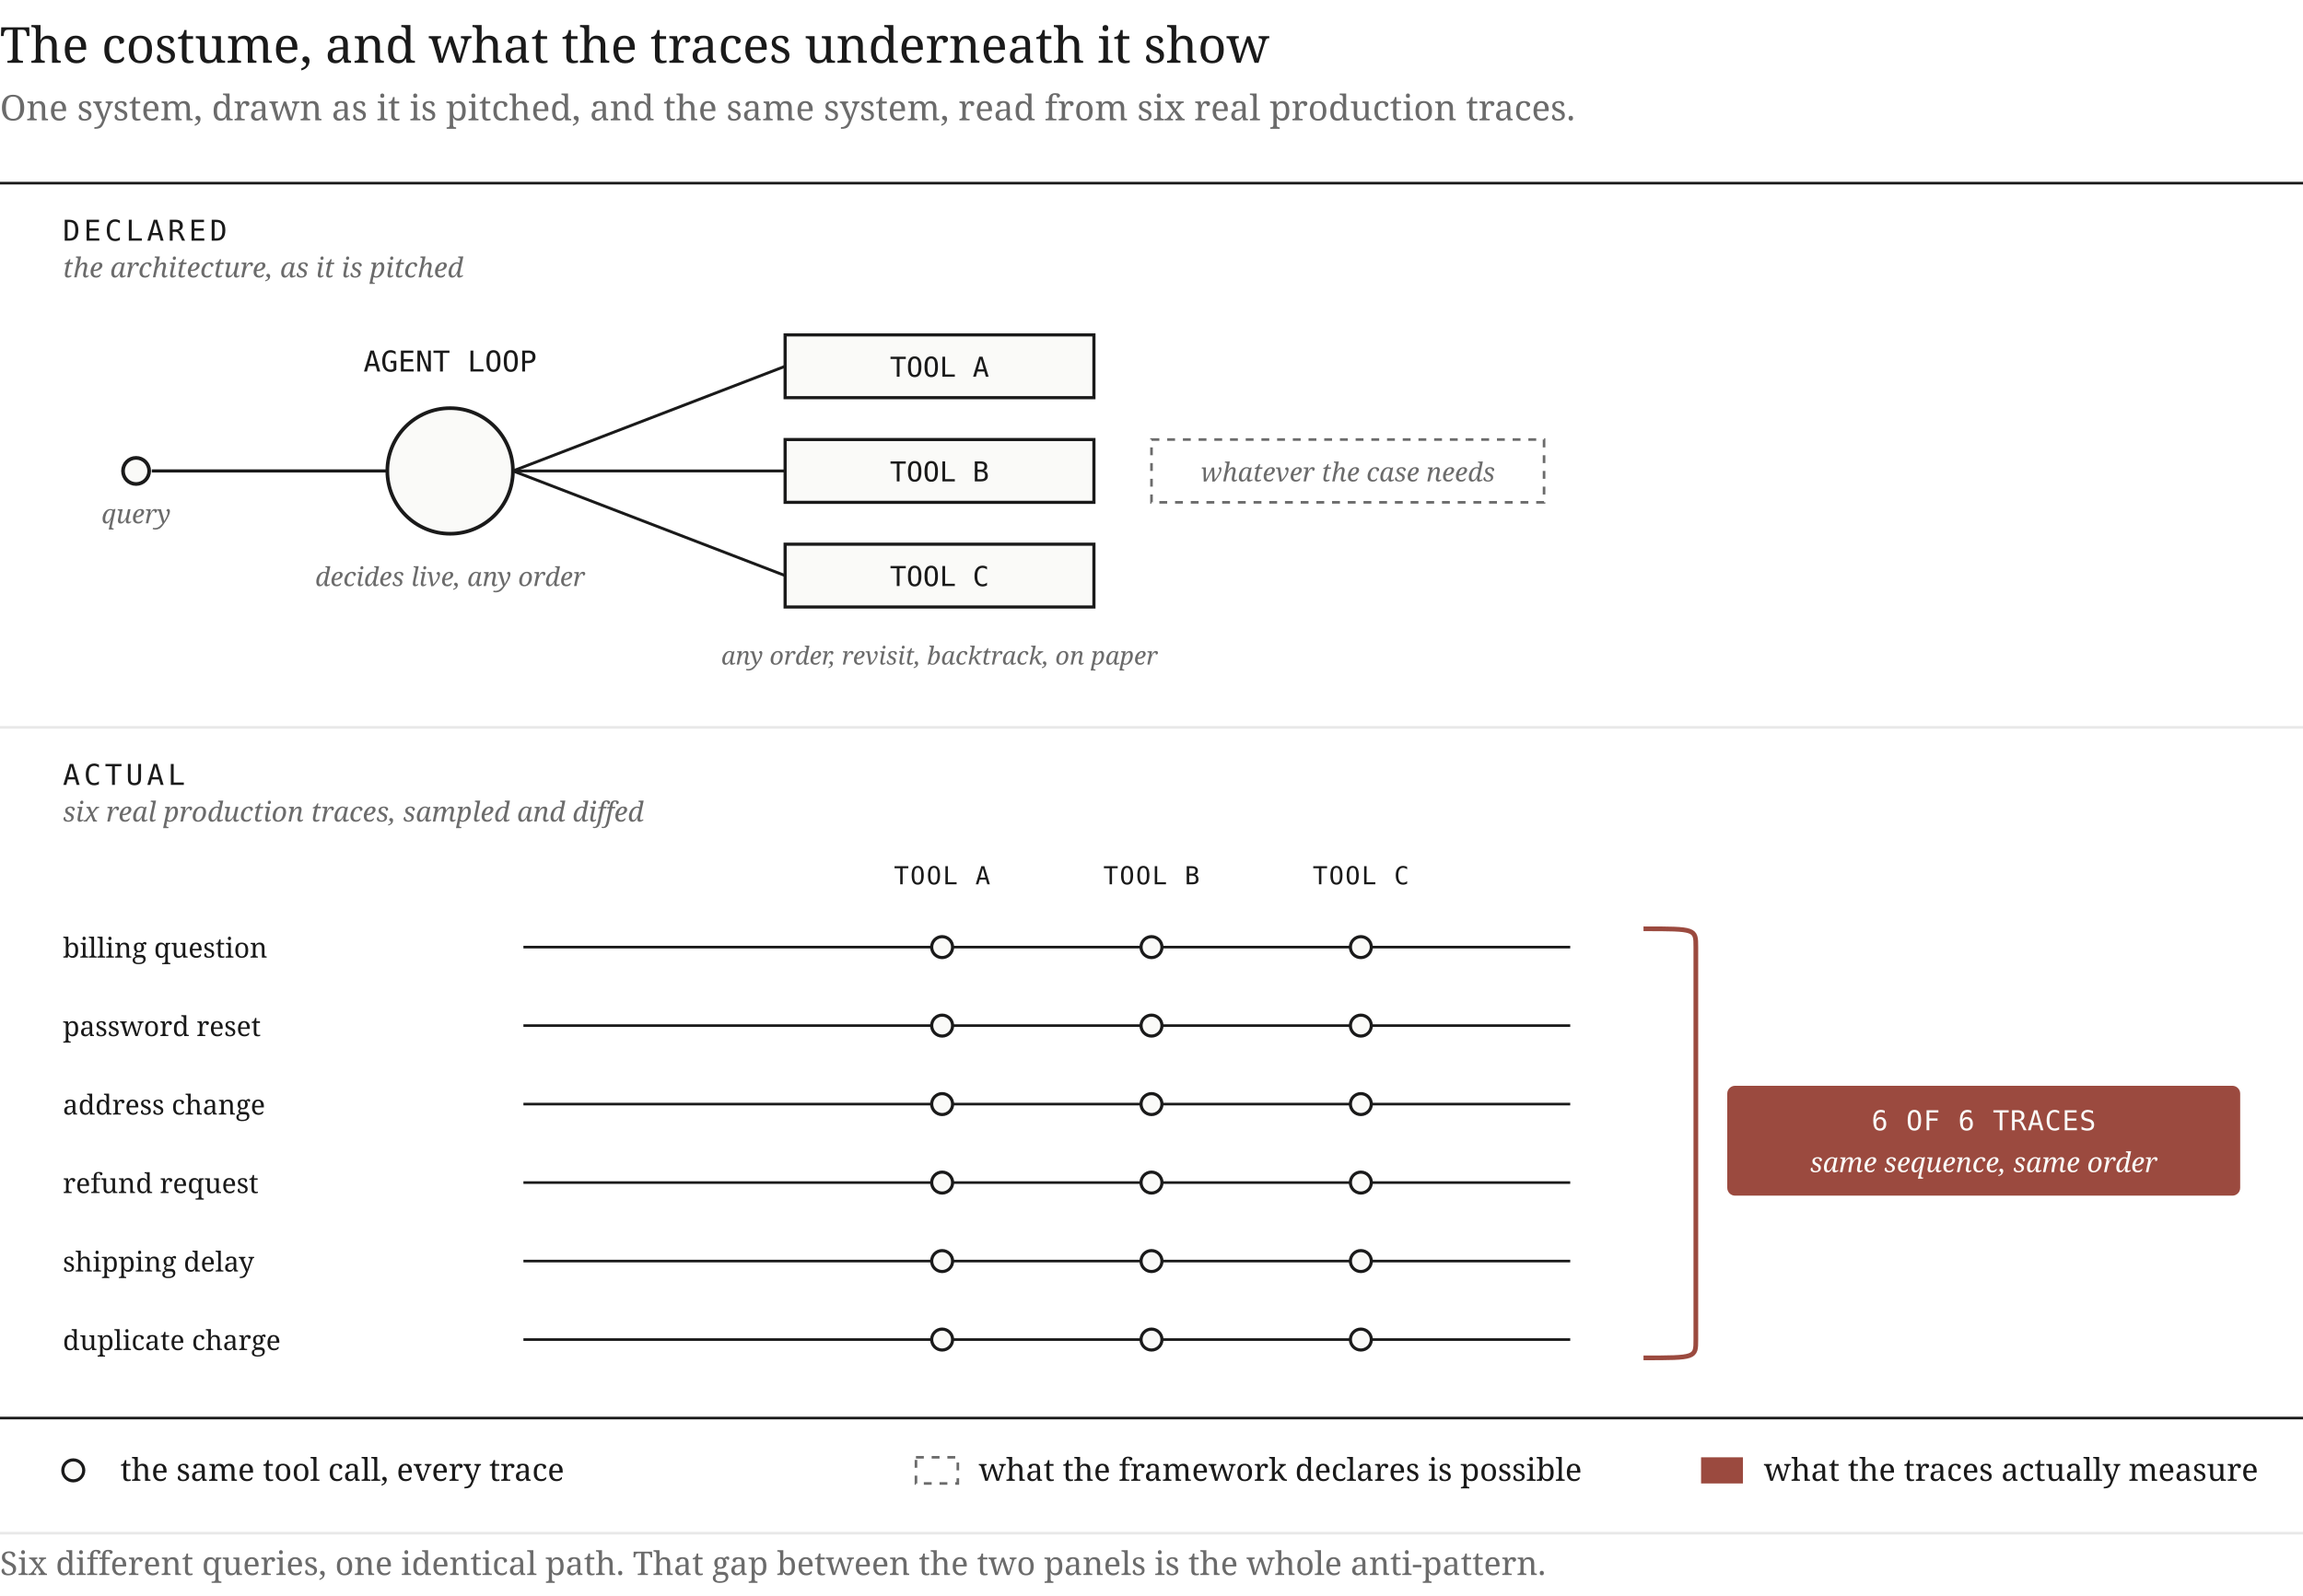
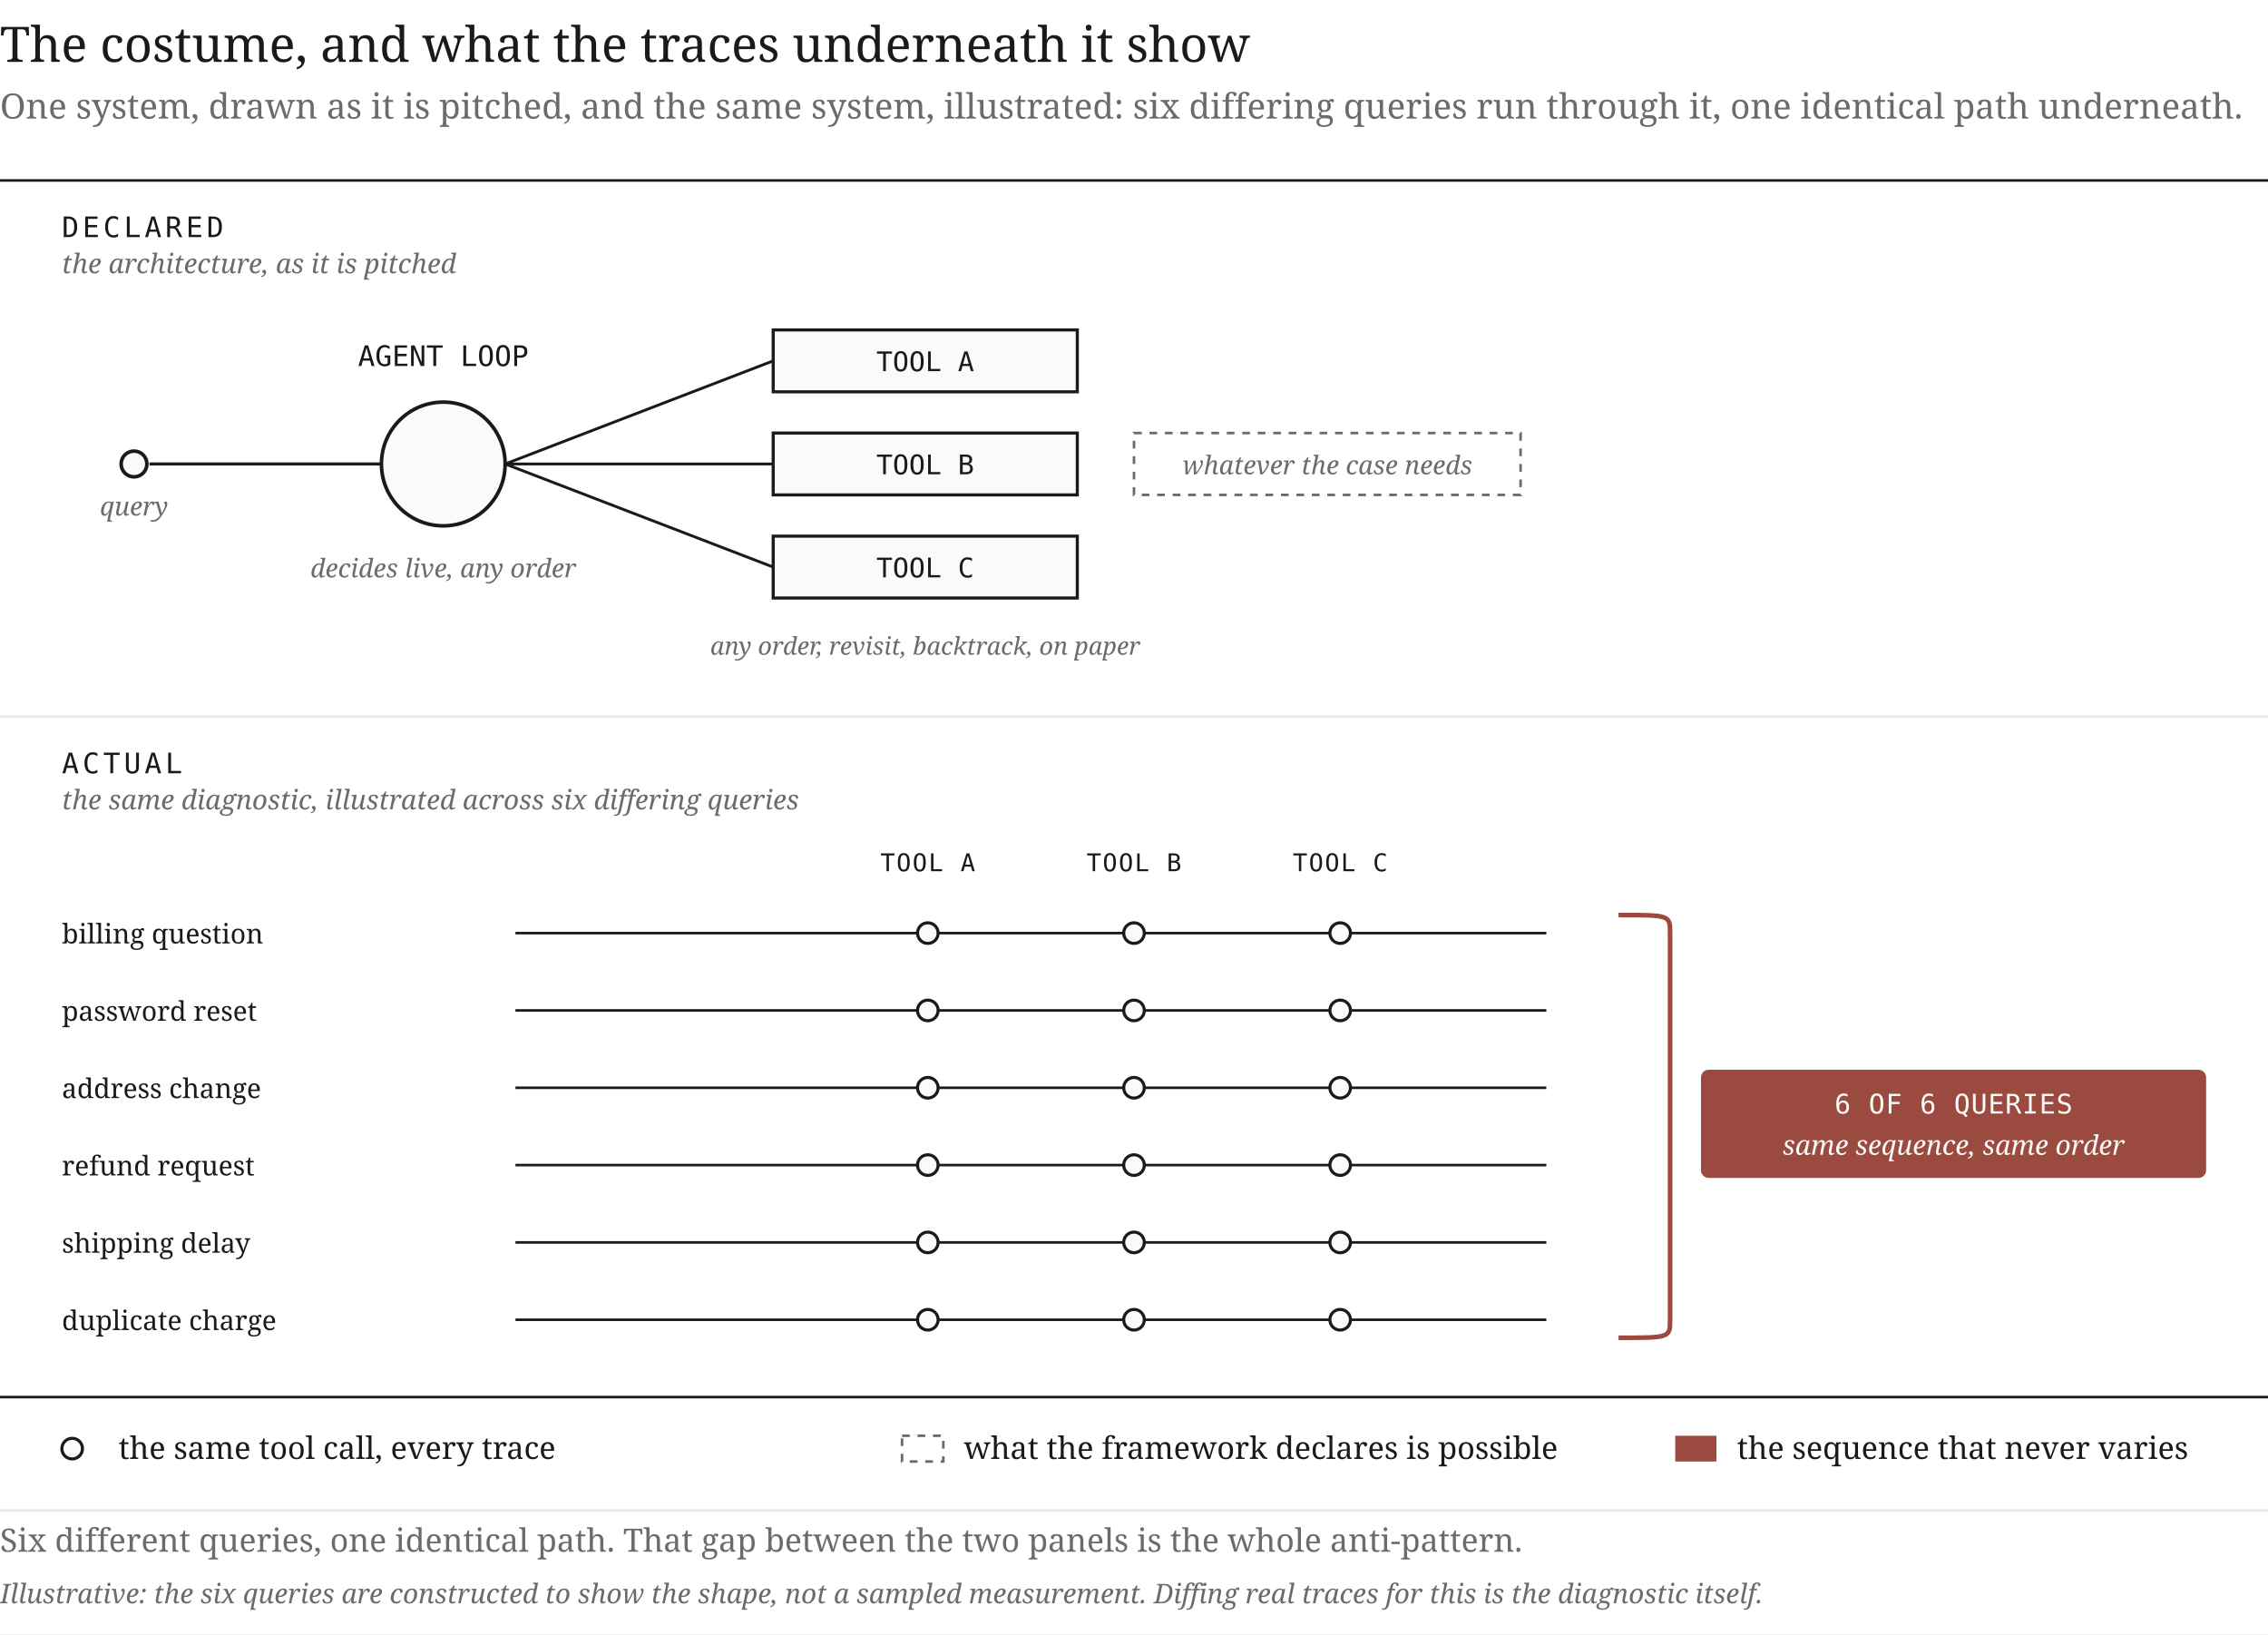
- <svg xmlns="http://www.w3.org/2000/svg" width="880" height="610" viewBox="0 0 880 610" role="img" aria-label="Two panels compare the declared architecture of an agent to its measured traces. Top panel, declared: a query reaches an agent loop node that fans out to three tool boxes, plus a fourth dashed box marked whatever the case needs, representing a system built to branch freely, any order, on paper. Bottom panel, six real production traces sampled, each a different query, billing question, password reset, address change, refund request, shipping delay, duplicate charge: every single trace runs the identical three tool calls in the identical order. A brick-colored bracket spans all six rows with the label six of six traces, same sequence, same order, marking this as the one measured fact the diagram exists to show.">
-   <rect width="880" height="610" fill="#ffffff" />
+ <svg xmlns="http://www.w3.org/2000/svg" width="880" height="634" viewBox="0 0 880 634" role="img" aria-label="Two panels compare the declared architecture of an agent to what the tool-call diagnostic looks like applied to it. Top panel, declared: a query reaches an agent loop node that fans out to three tool boxes, plus a fourth dashed box marked whatever the case needs, representing a system built to branch freely, any order, on paper. Bottom panel, illustrative: six differing query types, billing question, password reset, address change, refund request, shipping delay, duplicate charge, run through the identical three tool calls in the identical order to show what the diagnostic looks like when it finds nothing. A brick-colored bracket spans all six rows with the label six of six queries, same sequence, same order, marking the shape the diagram exists to show, a worked illustration rather than a measured run.">
+   <rect width="880" height="634" fill="#ffffff" />
  <text x="0" y="24" font-family="Georgia,'EB Garamond',serif" font-size="19" fill="#1a1a1a">The costume, and what the traces underneath it show</text>
-   <text x="0" y="46" font-family="Georgia,'EB Garamond',serif" font-size="13.5" fill="#6b6b6b">One system, drawn as it is pitched, and the same system, read from six real production traces.</text>
+   <text x="0" y="46" font-family="Georgia,'EB Garamond',serif" font-size="13.5" fill="#6b6b6b">One system, drawn as it is pitched, and the same system, illustrated: six differing queries run through it, one identical path underneath.</text>
  <line x1="0" y1="70" x2="880" y2="70" stroke="#1a1a1a" stroke-width="1" />
  <text x="24" y="92" font-family="'IBM Plex Mono','SF Mono',Menlo,Consolas,monospace" font-size="11" letter-spacing="1.4" fill="#1a1a1a">DECLARED</text>
  <text x="24" y="106" font-family="Georgia,'EB Garamond',serif" font-size="10.5" font-style="italic" fill="#6b6b6b">the architecture, as it is pitched</text>
  <circle cx="52" cy="180" r="5" fill="#fafaf8" stroke="#1a1a1a" stroke-width="1.4" />
  <text x="52" y="200" text-anchor="middle" font-family="Georgia,'EB Garamond',serif" font-size="10" font-style="italic" fill="#6b6b6b">query</text>
  <line x1="58" y1="180" x2="148" y2="180" stroke="#1a1a1a" stroke-width="1.2" />
  <circle cx="172" cy="180" r="24" fill="#fafaf8" stroke="#1a1a1a" stroke-width="1.4" />
  <text x="172" y="142" text-anchor="middle" font-family="'IBM Plex Mono','SF Mono',Menlo,Consolas,monospace" font-size="11" fill="#1a1a1a">AGENT LOOP</text>
  <text x="172" y="224" text-anchor="middle" font-family="Georgia,'EB Garamond',serif" font-size="10" font-style="italic" fill="#6b6b6b">decides live, any order</text>
  <line x1="196" y1="180" x2="300" y2="140" stroke="#1a1a1a" stroke-width="1.1" />
  <line x1="196" y1="180" x2="300" y2="180" stroke="#1a1a1a" stroke-width="1.1" />
  <line x1="196" y1="180" x2="300" y2="220" stroke="#1a1a1a" stroke-width="1.1" />
  <rect x="300" y="128" width="118" height="24" fill="#fafaf8" stroke="#1a1a1a" stroke-width="1.2" />
  <text x="359" y="144" text-anchor="middle" font-family="'IBM Plex Mono','SF Mono',Menlo,Consolas,monospace" font-size="10.5" fill="#1a1a1a">TOOL A</text>
  <rect x="300" y="168" width="118" height="24" fill="#fafaf8" stroke="#1a1a1a" stroke-width="1.2" />
  <text x="359" y="184" text-anchor="middle" font-family="'IBM Plex Mono','SF Mono',Menlo,Consolas,monospace" font-size="10.5" fill="#1a1a1a">TOOL B</text>
  <rect x="300" y="208" width="118" height="24" fill="#fafaf8" stroke="#1a1a1a" stroke-width="1.2" />
  <text x="359" y="224" text-anchor="middle" font-family="'IBM Plex Mono','SF Mono',Menlo,Consolas,monospace" font-size="10.5" fill="#1a1a1a">TOOL C</text>
  <rect x="440" y="168" width="150" height="24" fill="#ffffff" stroke="#6b6b6b" stroke-width="1" stroke-dasharray="3,3" />
  <text x="515" y="184" text-anchor="middle" font-family="Georgia,'EB Garamond',serif" font-size="10" font-style="italic" fill="#6b6b6b">whatever the case needs</text>
  <text x="359" y="254" text-anchor="middle" font-family="Georgia,'EB Garamond',serif" font-size="9.5" font-style="italic" fill="#6b6b6b">any order, revisit, backtrack, on paper</text>
  <line x1="0" y1="278" x2="880" y2="278" stroke="#e8e8e8" stroke-width="1" />
  <text x="24" y="300" font-family="'IBM Plex Mono','SF Mono',Menlo,Consolas,monospace" font-size="11" letter-spacing="1.4" fill="#1a1a1a">ACTUAL</text>
-   <text x="24" y="314" font-family="Georgia,'EB Garamond',serif" font-size="10.5" font-style="italic" fill="#6b6b6b">six real production traces, sampled and diffed</text>
+   <text x="24" y="314" font-family="Georgia,'EB Garamond',serif" font-size="10.5" font-style="italic" fill="#6b6b6b">the same diagnostic, illustrated across six differing queries</text>
  <text x="360" y="338" text-anchor="middle" font-family="'IBM Plex Mono','SF Mono',Menlo,Consolas,monospace" font-size="9.5" letter-spacing="0.5" fill="#1a1a1a">TOOL A</text>
  <text x="440" y="338" text-anchor="middle" font-family="'IBM Plex Mono','SF Mono',Menlo,Consolas,monospace" font-size="9.5" letter-spacing="0.5" fill="#1a1a1a">TOOL B</text>
  <text x="520" y="338" text-anchor="middle" font-family="'IBM Plex Mono','SF Mono',Menlo,Consolas,monospace" font-size="9.5" letter-spacing="0.5" fill="#1a1a1a">TOOL C</text>
  <g font-family="Georgia,'EB Garamond',serif" font-size="10.5" fill="#1a1a1a">
    <text x="24" y="366">billing question</text>
    <text x="24" y="396">password reset</text>
    <text x="24" y="426">address change</text>
    <text x="24" y="456">refund request</text>
    <text x="24" y="486">shipping delay</text>
    <text x="24" y="516">duplicate charge</text>
  </g>
  <g stroke="#1a1a1a" stroke-width="1.2" fill="#fafaf8">
    <line x1="200" y1="362" x2="600" y2="362" stroke="#1a1a1a" stroke-width="1" />
    <circle cx="360" cy="362" r="4" />
    <circle cx="440" cy="362" r="4" />
    <circle cx="520" cy="362" r="4" />
    <line x1="200" y1="392" x2="600" y2="392" stroke="#1a1a1a" stroke-width="1" />
    <circle cx="360" cy="392" r="4" />
    <circle cx="440" cy="392" r="4" />
    <circle cx="520" cy="392" r="4" />
    <line x1="200" y1="422" x2="600" y2="422" stroke="#1a1a1a" stroke-width="1" />
    <circle cx="360" cy="422" r="4" />
    <circle cx="440" cy="422" r="4" />
    <circle cx="520" cy="422" r="4" />
    <line x1="200" y1="452" x2="600" y2="452" stroke="#1a1a1a" stroke-width="1" />
    <circle cx="360" cy="452" r="4" />
    <circle cx="440" cy="452" r="4" />
    <circle cx="520" cy="452" r="4" />
    <line x1="200" y1="482" x2="600" y2="482" stroke="#1a1a1a" stroke-width="1" />
    <circle cx="360" cy="482" r="4" />
    <circle cx="440" cy="482" r="4" />
    <circle cx="520" cy="482" r="4" />
    <line x1="200" y1="512" x2="600" y2="512" stroke="#1a1a1a" stroke-width="1" />
    <circle cx="360" cy="512" r="4" />
    <circle cx="440" cy="512" r="4" />
    <circle cx="520" cy="512" r="4" />
  </g>
  <path d="M628,355 C648,355 648,355 648,362 L648,512 C648,519 648,519 628,519" fill="none" stroke="#9b4a3f" stroke-width="1.8" />
  <rect x="660" y="415" width="196" height="42" rx="3" fill="#9b4a3f" />
-   <text x="758" y="432" text-anchor="middle" font-family="'IBM Plex Mono','SF Mono',Menlo,Consolas,monospace" font-size="10.5" letter-spacing="0.3" fill="#fafaf8">6 OF 6 TRACES</text>
+   <text x="758" y="432" text-anchor="middle" font-family="'IBM Plex Mono','SF Mono',Menlo,Consolas,monospace" font-size="10.5" letter-spacing="0.3" fill="#fafaf8">6 OF 6 QUERIES</text>
  <text x="758" y="448" text-anchor="middle" font-family="Georgia,'EB Garamond',serif" font-size="10.5" font-style="italic" fill="#fafaf8">same sequence, same order</text>
  <line x1="0" y1="542" x2="880" y2="542" stroke="#1a1a1a" stroke-width="1" />
  <circle cx="28" cy="562" r="4" fill="#fafaf8" stroke="#1a1a1a" stroke-width="1.2" />
  <text x="46" y="566" font-family="Georgia,'EB Garamond',serif" font-size="12" fill="#1a1a1a">the same tool call, every trace</text>
  <rect x="350" y="557" width="16" height="10" fill="none" stroke="#6b6b6b" stroke-width="1" stroke-dasharray="3,3" />
  <text x="374" y="566" font-family="Georgia,'EB Garamond',serif" font-size="12" fill="#1a1a1a">what the framework declares is possible</text>
  <rect x="650" y="557" width="16" height="10" fill="#9b4a3f" />
-   <text x="674" y="566" font-family="Georgia,'EB Garamond',serif" font-size="12" fill="#1a1a1a">what the traces actually measure</text>
+   <text x="674" y="566" font-family="Georgia,'EB Garamond',serif" font-size="12" fill="#1a1a1a">the sequence that never varies</text>
  <line x1="0" y1="586" x2="880" y2="586" stroke="#e8e8e8" stroke-width="1" />
  <text x="0" y="602" font-family="Georgia,'EB Garamond',serif" font-size="12.5" fill="#6b6b6b">Six different queries, one identical path. That gap between the two panels is the whole anti-pattern.</text>
+   <text x="0" y="622" font-family="Georgia,'EB Garamond',serif" font-size="10.5" font-style="italic" fill="#6b6b6b">Illustrative: the six queries are constructed to show the shape, not a sampled measurement. Diffing real traces for this is the diagnostic itself.</text>
</svg>
